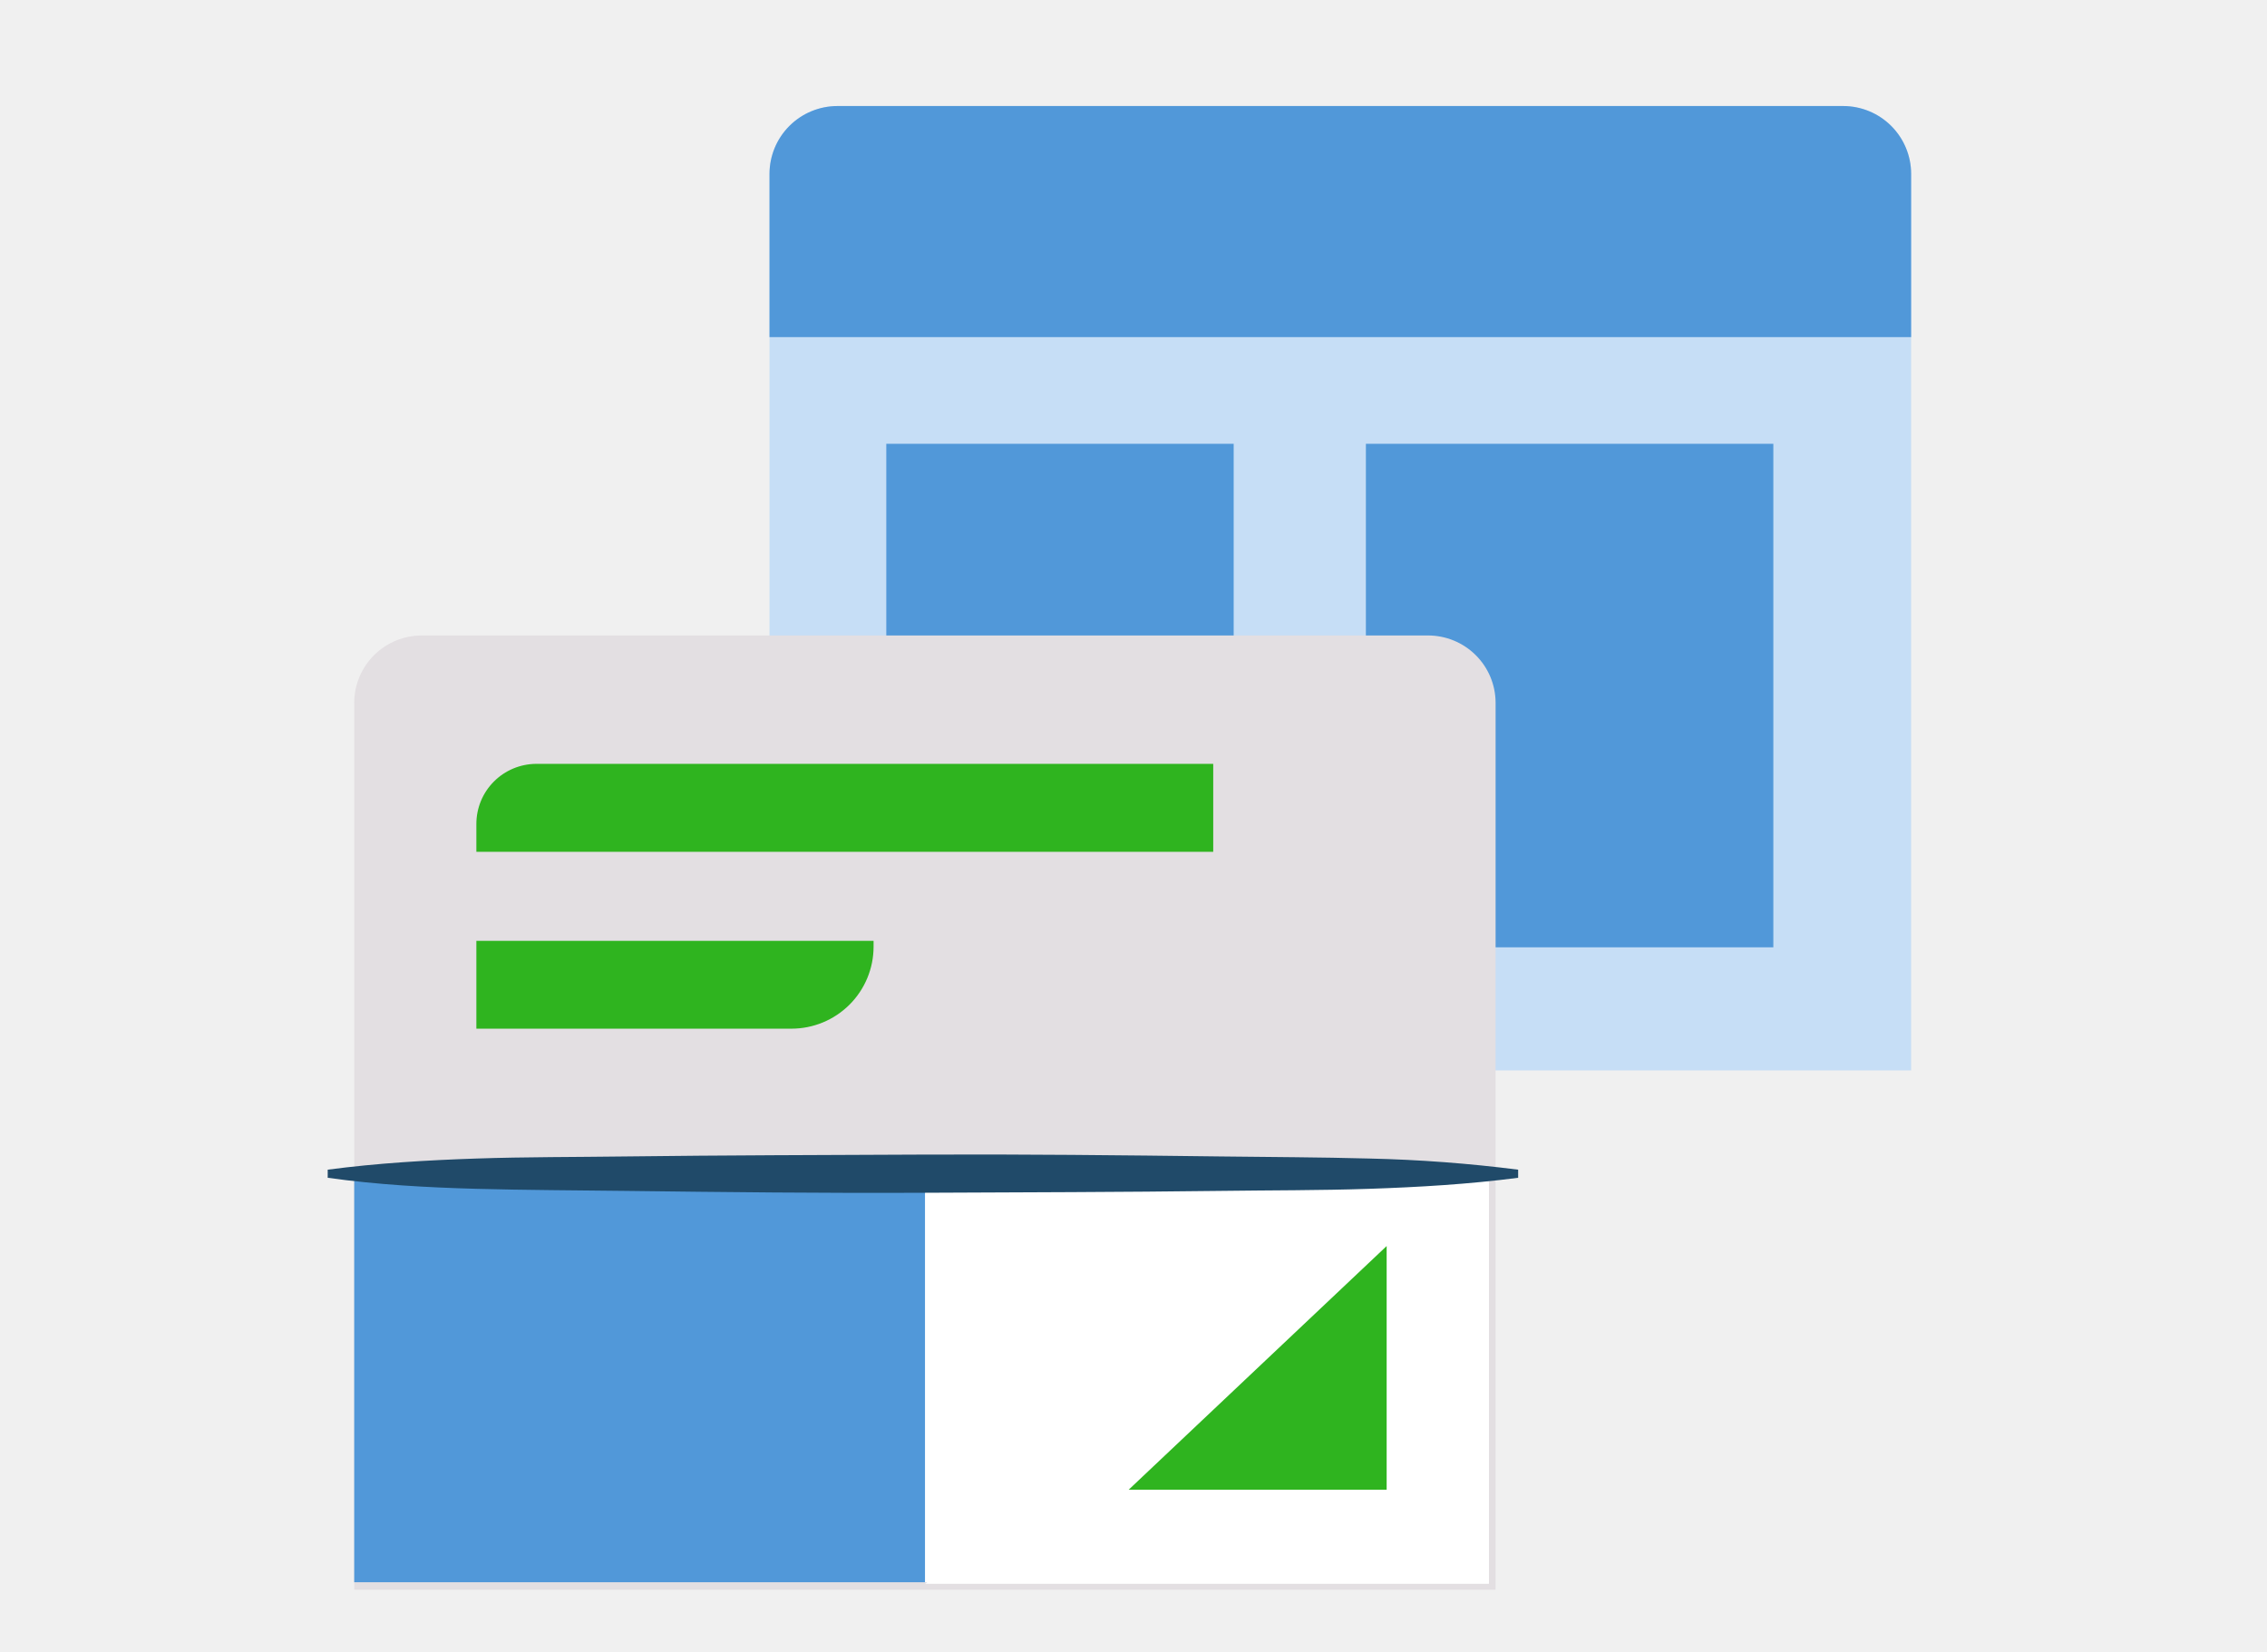
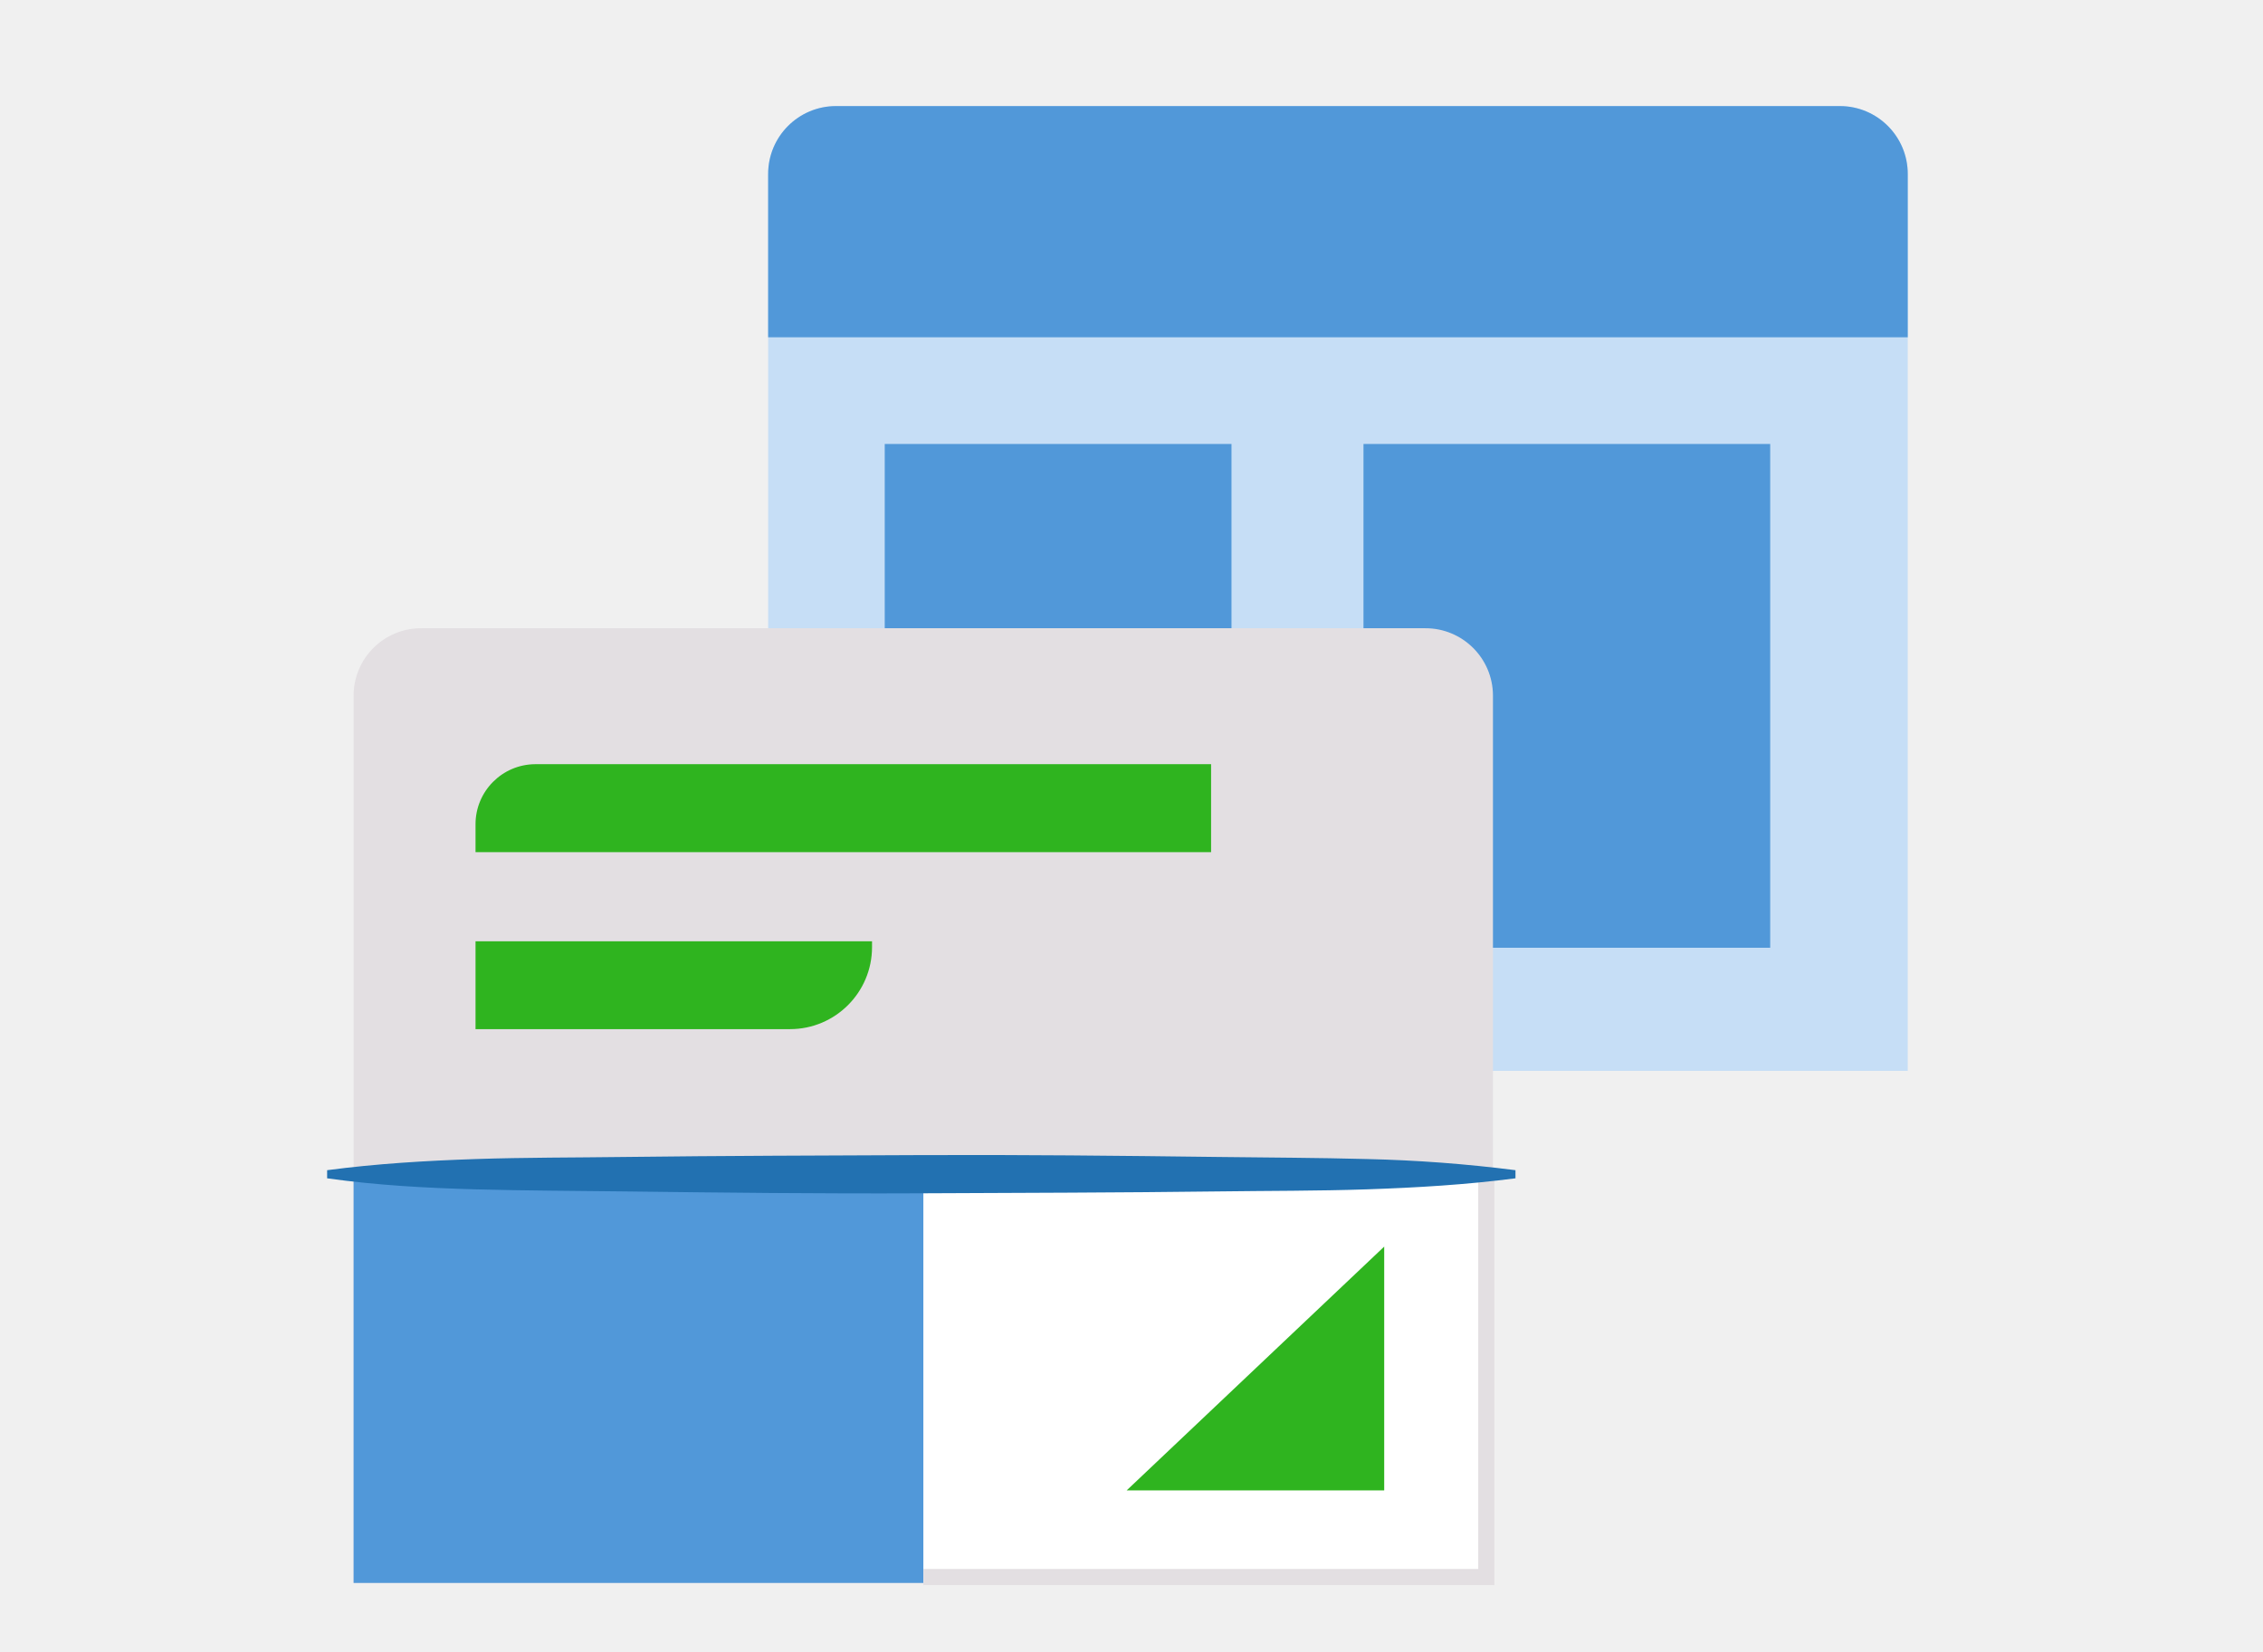
- <svg xmlns="http://www.w3.org/2000/svg" viewBox="0 0 302 220" fill="none">
-   <path d="M102.51 142.61V23.168C102.51 20.77 103.465 18.47 105.164 16.775C106.863 15.079 109.167 14.127 111.57 14.127H245.532C247.935 14.127 250.239 15.079 251.938 16.775C253.637 18.47 254.592 20.77 254.592 23.168V142.61H102.51Z" fill="#C6DEF6" />
-   <path d="M118.069 59.127H164.345V122.731H118.069V59.127ZM181.959 59.127H236.236V126.21H181.955L181.959 59.127ZM102.51 44.917V23.168C102.51 20.77 103.465 18.47 105.164 16.775C106.863 15.079 109.167 14.127 111.57 14.127H245.532C247.935 14.127 250.239 15.079 251.938 16.775C253.637 18.47 254.592 20.77 254.592 23.168V44.917H102.51Z" fill="#5198D9" />
-   <path d="M47.188 211.803V93.605C47.193 92.426 47.431 91.259 47.889 90.171C48.346 89.083 49.014 88.096 49.853 87.266C50.693 86.436 51.688 85.778 52.783 85.332C53.877 84.886 55.048 84.659 56.23 84.664H190.207C192.592 84.657 194.883 85.594 196.576 87.27C198.269 88.947 199.226 91.225 199.237 93.605V211.803H47.188Z" fill="#E3DFE2" />
-   <path d="M161.621 113.485H63.46V109.783C63.456 107.669 64.291 105.639 65.782 104.137C67.274 102.635 69.3 101.784 71.419 101.769H161.621V113.485ZM105.426 137.052H63.46V125.351H116.374V126.127C116.374 129.024 115.22 131.803 113.167 133.852C111.114 135.901 108.33 137.052 105.426 137.052Z" fill="#2FB41F" />
-   <path d="M47.188 156.432H127.655V210.803H47.188V156.432Z" fill="#5198D9" />
-   <path d="M123.224 156.432H198.346V210.803H123.224V156.432Z" fill="white" />
-   <path d="M198.352 157.432V211.017H123.229" fill="white" />
-   <path d="M184.724 166.011V198.478H150.354" fill="#2FB41F" />
-   <path d="M202.242 156.918C195.636 157.777 189.016 158.165 182.423 158.387C175.83 158.609 169.197 158.575 162.604 158.664C149.379 158.831 136.21 158.852 122.942 158.914C109.675 158.976 96.547 158.831 83.293 158.664C76.687 158.581 70.081 158.568 63.475 158.387C56.868 158.206 50.262 157.846 43.656 156.918V155.837C50.262 154.963 56.868 154.575 63.475 154.352C70.081 154.13 76.699 154.164 83.293 154.075C96.519 153.91 109.69 153.887 122.942 153.827C136.194 153.767 149.337 153.91 162.604 154.075C169.211 154.158 175.817 154.173 182.423 154.352C189.051 154.502 195.666 154.998 202.242 155.837V156.918Z" fill="#204A69" />
+ <svg xmlns="http://www.w3.org/2000/svg" viewBox="0 0 1600 1168">
+   <defs>
+     <style>.c1{fill:#2271B1;}.c2{fill:#5198D9;}.c3{fill:#C6DEF6;}.c5{fill:#2FB41F;}.c8{fill:#E3DFE2;}.c9{fill:#FFF;}.c10{fill:none;}.s1{stroke:#E3DFE2;stroke-miterlimit:10;stroke-width:11.41px;}</style>
+   </defs>
+   <g id="jetpack-themes">
+     <path class="c3" d="M543.1 757.13V123a48 48 0 0 1 48-48h709.73a48 48 0 0 1 48 48v634.13z" />
+     <path class="c2" d="M625.53 313.91H870.7v337.68H625.53zm338.49 0h287.56v356.15H964zM543.1 238.47V123a48 48 0 0 1 48-48h709.73a48 48 0 0 1 48 48v115.47z" />
+     <path class="c8" d="M250 1119.17V491.65a47.69 47.69 0 0 1 47.91-47.47h709.81a47.69 47.69 0 0 1 47.84 47.47v627.52z" />
+     <path class="c5" d="M856.27 602.5H336.21v-19.65a42.47 42.47 0 0 1 42.17-42.55h477.89zM558.55 727.62H336.21V665.5h280.34v4.12a58 58 0 0 1-58 58z" />
+     <path class="c2" d="M250 830.51h426.32v288.66H250z" />
+     <path class="c9" d="M652.84 830.51h398v288.66h-398z" />
+     <path class="c9 s1" d="M1050.87 830.51V1115h-398" />
+     <path class="c5" d="M978.67 881.37v172.37H796.58" />
+     <path class="c1" d="M1071.48 833.09c-35 4.56-70.07 6.62-105 7.8s-70.07 1-105 1.47c-70.07.89-139.84 1-210.13 1.33s-139.84-.44-210.06-1.33c-35-.44-70-.51-105-1.47s-70-2.87-105-7.8v-5.74c35-4.64 70-6.7 105-7.88s70.06-1 105-1.47c70.07-.88 139.85-1 210.06-1.32s139.84.44 210.13 1.32c35 .44 70 .52 105 1.47a1008.55 1008.55 0 0 1 105 7.88z" />
+   </g>
+   <g id="clear_rectangle" data-name="clear rectangle">
+     <path class="c10" d="M0 0h1600v1168H0z" />
+   </g>
</svg>
